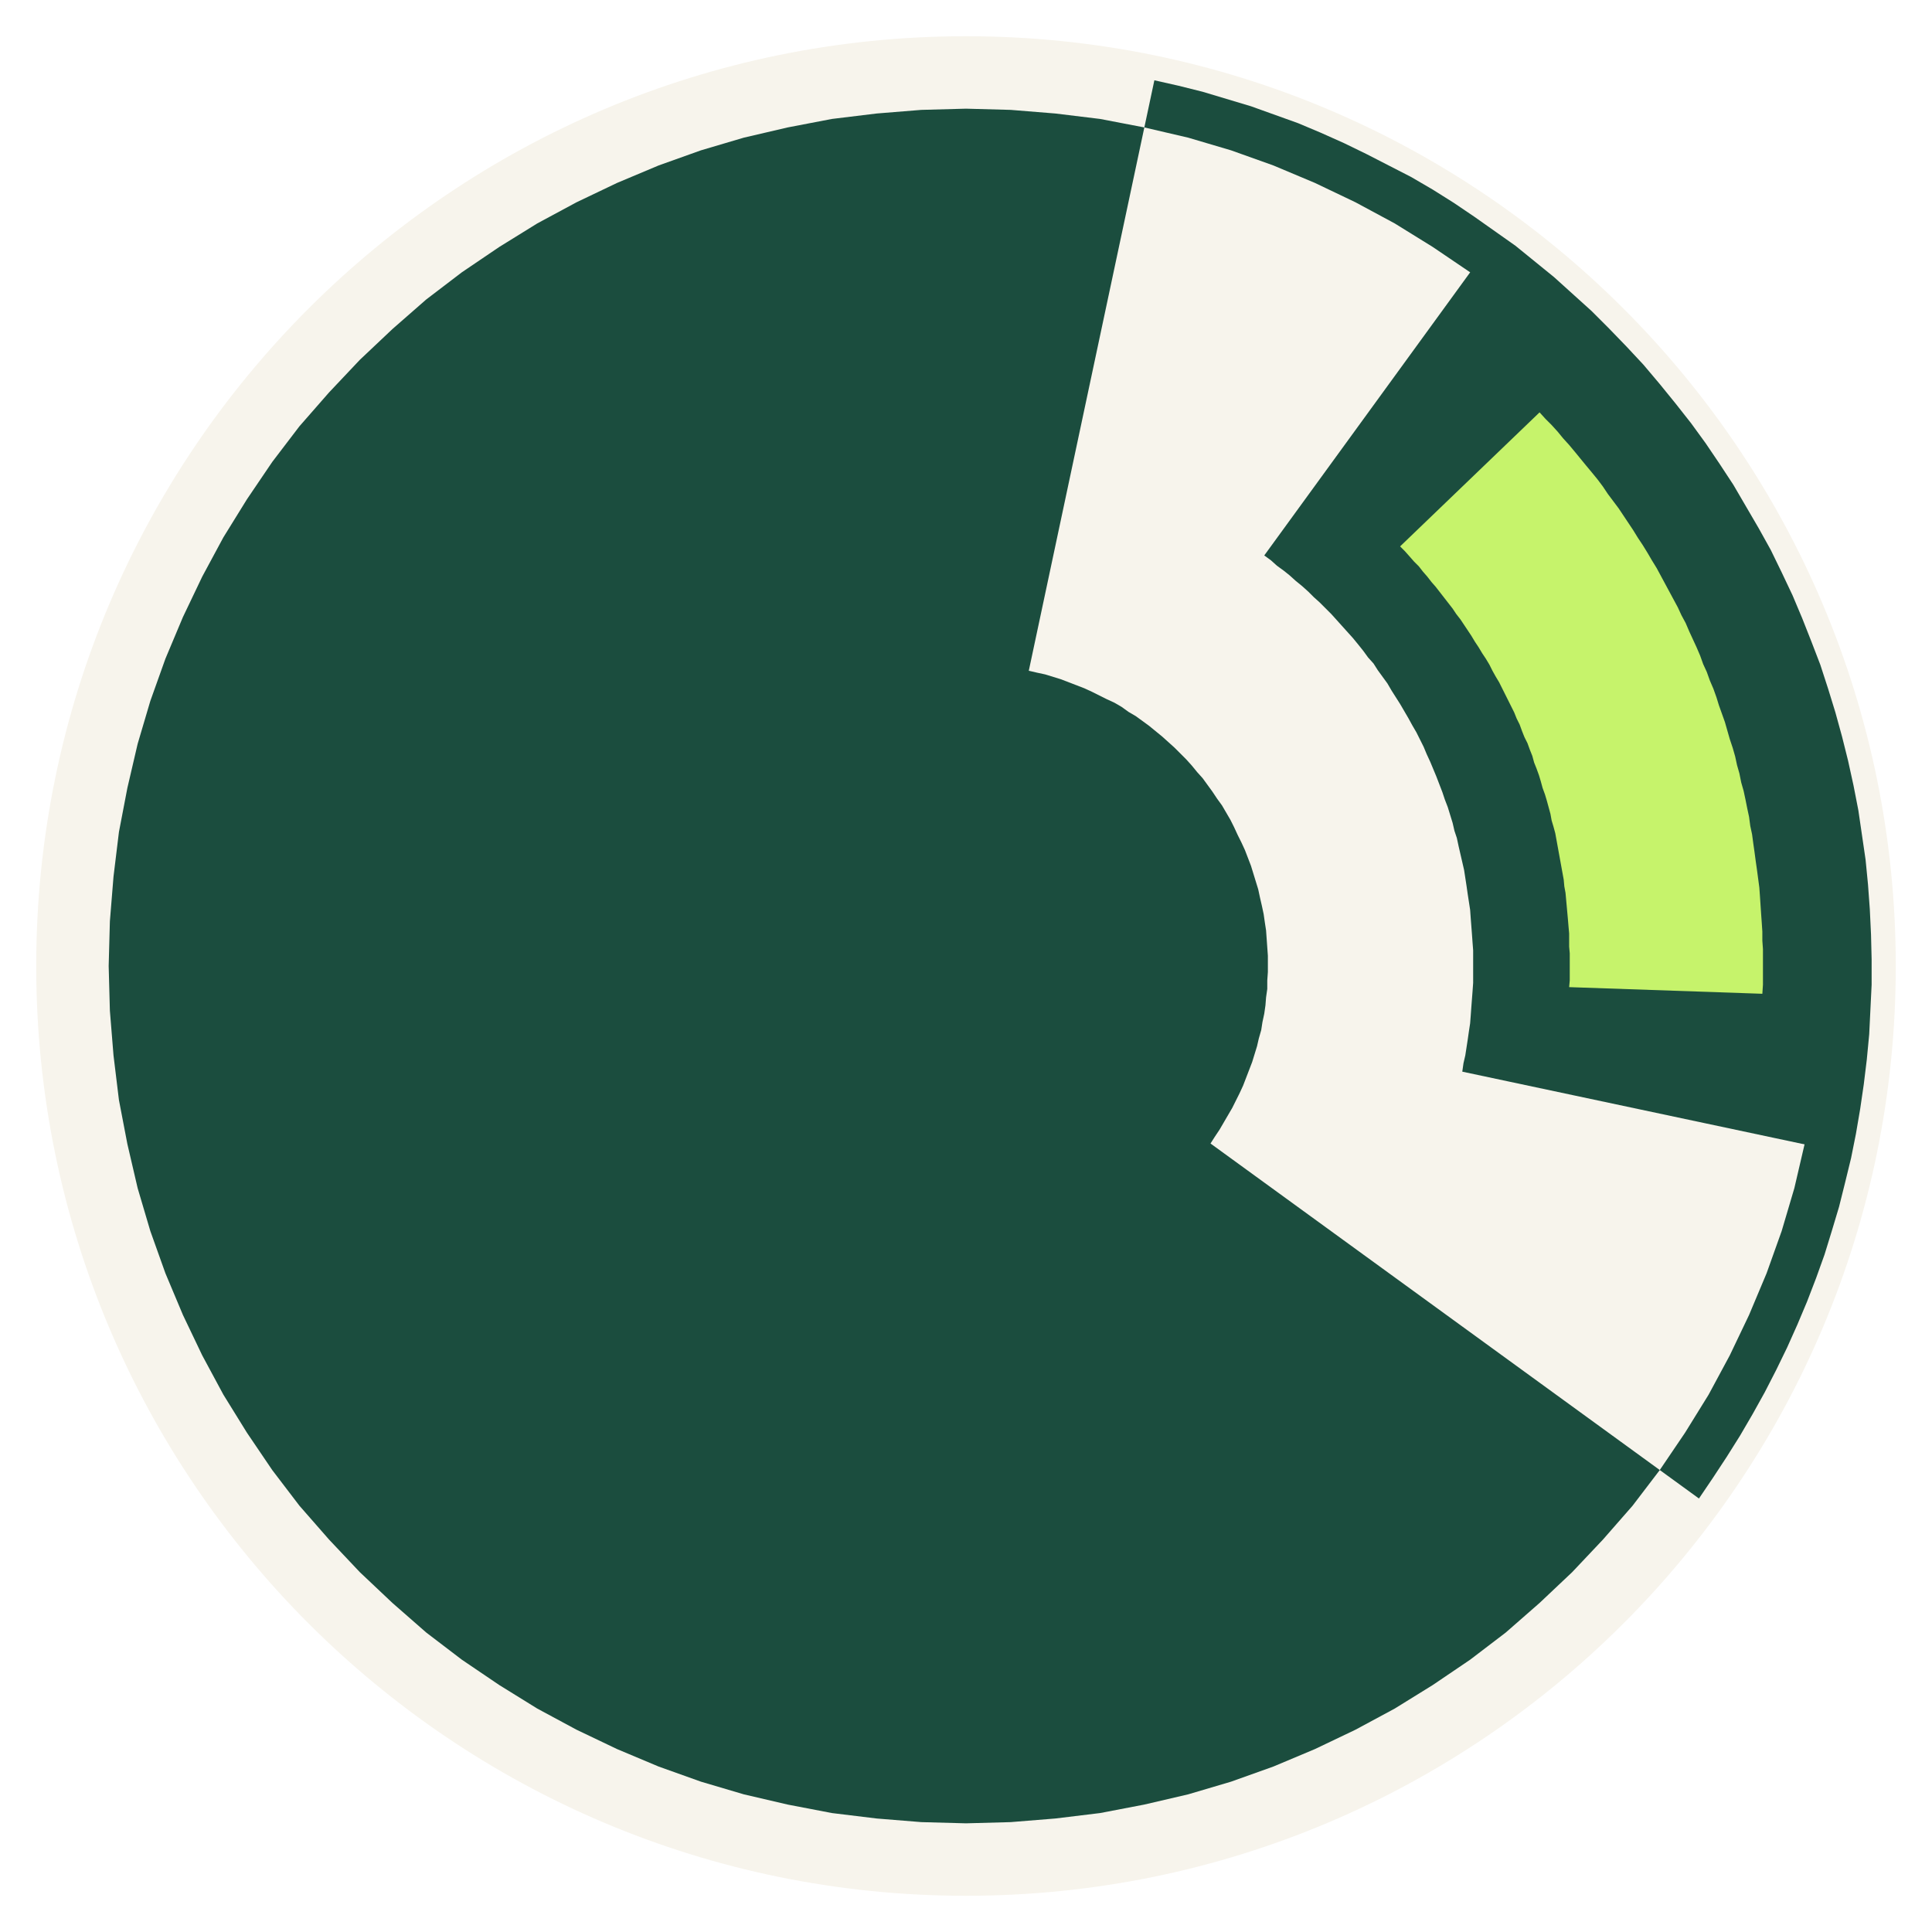
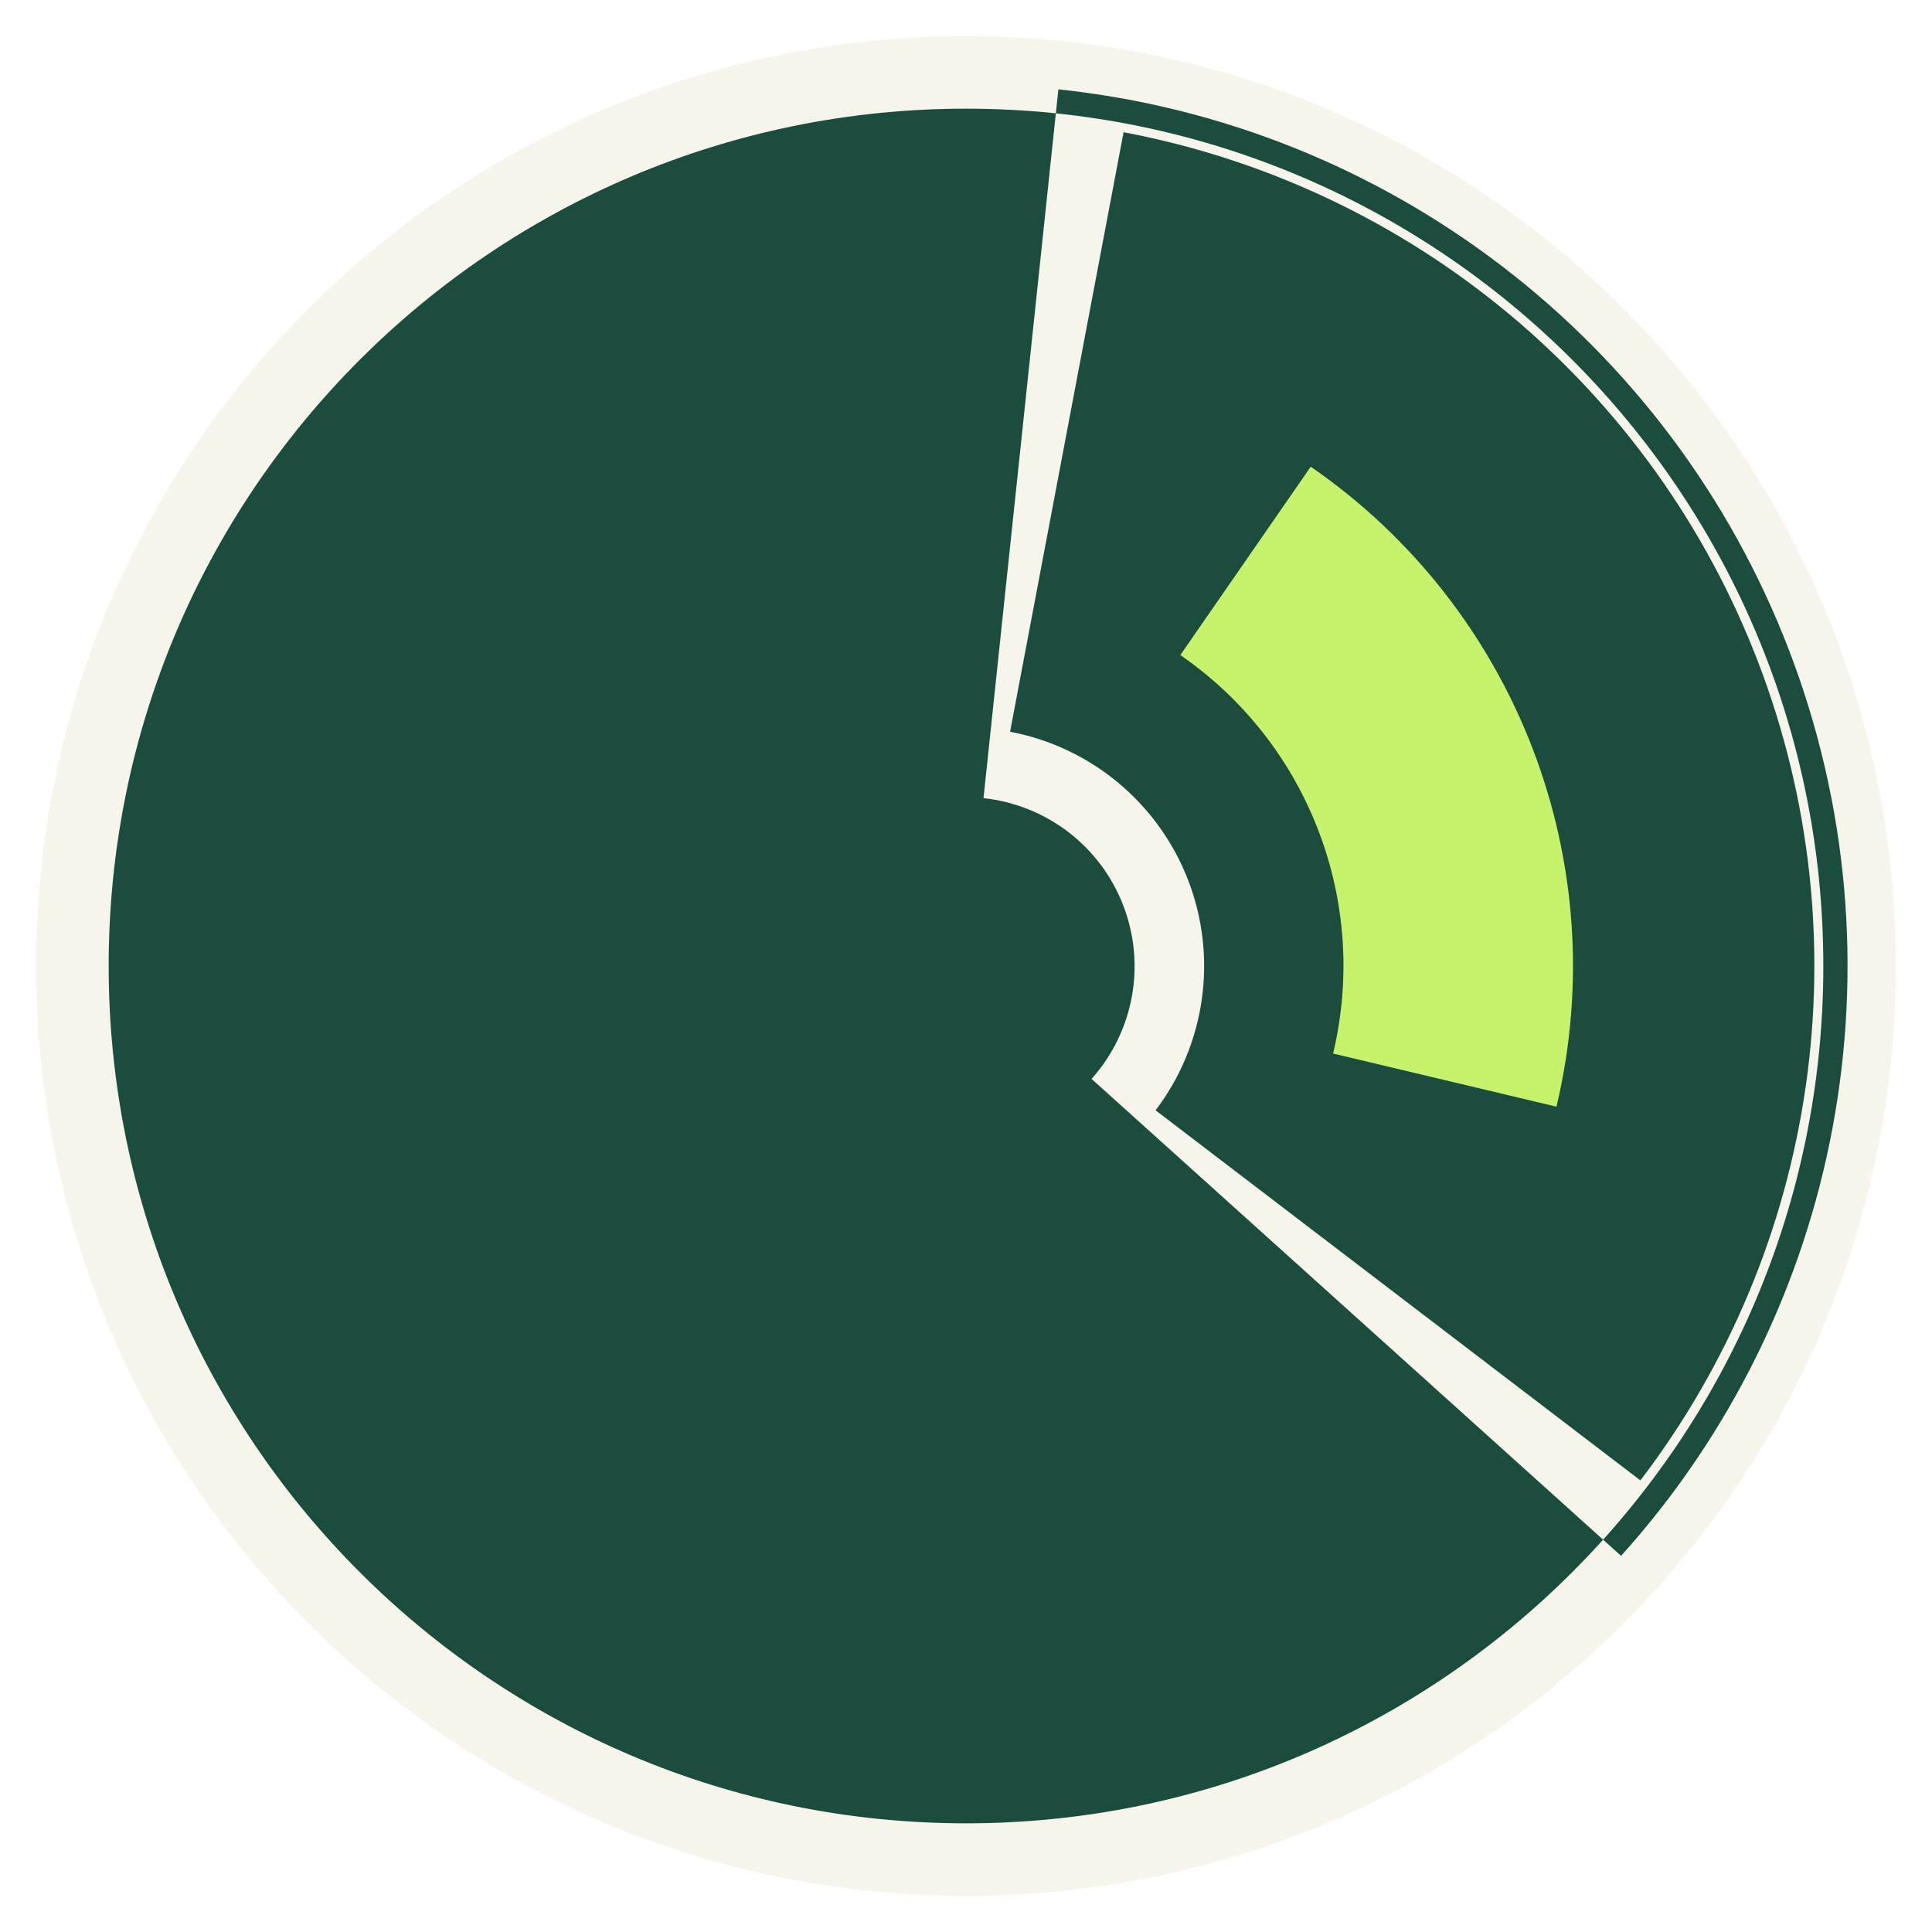
<svg xmlns="http://www.w3.org/2000/svg" viewBox="0 0 32 32" role="img" aria-label="Agent Allowance">
  <circle cx="16" cy="16" r="15.4" fill="#F7F4EC" />
-   <path fill="#1B4D3E" fill-rule="evenodd" d="M 30.20 16.00 L 30.18 15.26 L 30.12 14.52 L 30.03 13.78 L 29.89 13.05 L 29.72 12.32 L 29.51 11.61 L 29.26 10.91 L 28.97 10.22 L 28.65 9.55 L 28.30 8.90 L 27.91 8.27 L 27.49 7.65 L 27.04 7.06 L 26.55 6.50 L 26.04 5.96 L 25.50 5.45 L 24.94 4.96 L 24.35 4.51 L 23.73 4.09 L 23.10 3.70 L 22.45 3.35 L 21.78 3.03 L 21.09 2.74 L 20.39 2.49 L 19.68 2.28 L 18.95 2.11 L 18.22 1.97 L 17.48 1.88 L 16.74 1.82 L 16.00 1.80 L 15.26 1.82 L 14.52 1.88 L 13.78 1.97 L 13.05 2.11 L 12.32 2.28 L 11.61 2.49 L 10.91 2.74 L 10.22 3.03 L 9.55 3.35 L 8.90 3.70 L 8.27 4.09 L 7.65 4.51 L 7.06 4.96 L 6.50 5.45 L 5.96 5.96 L 5.45 6.50 L 4.96 7.06 L 4.51 7.65 L 4.09 8.27 L 3.70 8.90 L 3.35 9.55 L 3.03 10.22 L 2.74 10.91 L 2.49 11.61 L 2.28 12.32 L 2.11 13.05 L 1.97 13.78 L 1.88 14.52 L 1.82 15.26 L 1.80 16.00 L 1.82 16.74 L 1.88 17.48 L 1.97 18.22 L 2.11 18.95 L 2.28 19.68 L 2.49 20.39 L 2.74 21.09 L 3.03 21.78 L 3.35 22.45 L 3.70 23.10 L 4.09 23.73 L 4.51 24.35 L 4.96 24.94 L 5.45 25.50 L 5.96 26.04 L 6.50 26.55 L 7.06 27.04 L 7.65 27.49 L 8.27 27.91 L 8.90 28.30 L 9.55 28.65 L 10.22 28.97 L 10.91 29.26 L 11.61 29.51 L 12.32 29.72 L 13.05 29.89 L 13.78 30.03 L 14.52 30.12 L 15.26 30.18 L 16.00 30.20 L 16.74 30.18 L 17.48 30.12 L 18.22 30.03 L 18.95 29.89 L 19.68 29.72 L 20.39 29.51 L 21.09 29.26 L 21.78 28.97 L 22.45 28.65 L 23.10 28.30 L 23.73 27.91 L 24.35 27.49 L 24.94 27.04 L 25.50 26.55 L 26.04 26.04 L 26.55 25.50 L 27.04 24.94 L 27.49 24.35 L 27.91 23.73 L 28.30 23.10 L 28.65 22.45 L 28.97 21.78 L 29.26 21.09 L 29.51 20.39 L 29.72 19.68 L 29.89 18.95 L 30.03 18.22 L 30.12 17.48 L 30.18 16.74 Z M 28.14 24.82 L 28.37 24.48 L 28.60 24.13 L 28.82 23.78 L 29.03 23.42 L 29.23 23.06 L 29.42 22.69 L 29.60 22.32 L 29.77 21.94 L 29.93 21.56 L 30.08 21.17 L 30.22 20.78 L 30.34 20.39 L 30.46 19.99 L 30.56 19.59 L 30.66 19.18 L 30.74 18.78 L 30.81 18.37 L 30.87 17.96 L 30.92 17.55 L 30.96 17.13 L 30.98 16.72 L 31.00 16.31 L 31.00 15.89 L 30.99 15.48 L 30.97 15.06 L 30.94 14.65 L 30.90 14.24 L 30.84 13.83 L 30.78 13.42 L 30.70 13.01 L 30.61 12.60 L 30.51 12.20 L 30.40 11.80 L 30.28 11.41 L 30.15 11.01 L 30.00 10.62 L 29.85 10.24 L 29.69 9.86 L 29.51 9.48 L 29.33 9.11 L 29.13 8.75 L 28.92 8.39 L 28.71 8.03 L 28.48 7.68 L 28.25 7.34 L 28.01 7.01 L 27.75 6.68 L 27.49 6.36 L 27.22 6.04 L 26.94 5.74 L 26.65 5.44 L 26.36 5.15 L 26.05 4.87 L 25.74 4.59 L 25.42 4.33 L 25.10 4.07 L 24.76 3.83 L 24.42 3.59 L 24.08 3.36 L 23.73 3.14 L 23.37 2.93 L 23.00 2.74 L 22.63 2.55 L 22.26 2.37 L 21.88 2.20 L 21.50 2.04 L 21.11 1.90 L 20.72 1.76 L 20.32 1.64 L 19.92 1.52 L 19.52 1.42 L 19.12 1.33 L 17.04 11.11 L 17.17 11.14 L 17.31 11.17 L 17.44 11.21 L 17.57 11.25 L 17.70 11.30 L 17.83 11.35 L 17.96 11.40 L 18.09 11.46 L 18.21 11.52 L 18.33 11.58 L 18.46 11.64 L 18.58 11.71 L 18.69 11.79 L 18.81 11.86 L 18.92 11.94 L 19.03 12.02 L 19.14 12.11 L 19.25 12.20 L 19.35 12.29 L 19.45 12.38 L 19.55 12.48 L 19.65 12.58 L 19.74 12.68 L 19.83 12.79 L 19.92 12.89 L 20.00 13.00 L 20.08 13.11 L 20.16 13.23 L 20.24 13.34 L 20.31 13.46 L 20.38 13.58 L 20.44 13.70 L 20.50 13.83 L 20.56 13.95 L 20.62 14.08 L 20.67 14.21 L 20.72 14.34 L 20.76 14.47 L 20.80 14.60 L 20.84 14.73 L 20.87 14.87 L 20.90 15.00 L 20.93 15.14 L 20.95 15.28 L 20.97 15.41 L 20.98 15.55 L 20.99 15.69 L 21.00 15.83 L 21.00 15.96 L 21.00 16.10 L 20.99 16.24 L 20.99 16.38 L 20.97 16.52 L 20.96 16.65 L 20.94 16.79 L 20.91 16.93 L 20.89 17.06 L 20.85 17.20 L 20.82 17.33 L 20.78 17.46 L 20.74 17.59 L 20.69 17.72 L 20.64 17.85 L 20.59 17.98 L 20.53 18.11 L 20.47 18.23 L 20.41 18.35 L 20.34 18.47 L 20.27 18.59 L 20.20 18.71 L 20.12 18.83 L 20.05 18.94 Z" />
-   <path fill="#1B4D3E" d="M 30.48 19.08 L 30.52 18.85 L 30.57 18.61 L 30.61 18.38 L 30.64 18.14 L 30.68 17.91 L 30.70 17.68 L 30.73 17.44 L 30.75 17.20 L 30.77 16.97 L 30.78 16.73 L 30.79 16.49 L 30.80 16.26 L 30.80 16.02 L 30.80 15.78 L 30.79 15.55 L 30.78 15.31 L 30.77 15.07 L 30.75 14.84 L 30.73 14.60 L 30.71 14.37 L 30.68 14.13 L 30.65 13.90 L 30.61 13.66 L 30.58 13.43 L 30.53 13.20 L 30.49 12.97 L 30.44 12.73 L 30.38 12.50 L 30.32 12.27 L 30.26 12.04 L 30.20 11.82 L 30.13 11.59 L 30.06 11.37 L 29.98 11.14 L 29.90 10.92 L 29.82 10.70 L 29.73 10.48 L 29.64 10.26 L 29.55 10.04 L 29.45 9.82 L 29.35 9.61 L 29.25 9.40 L 29.14 9.19 L 29.03 8.98 L 28.91 8.77 L 28.80 8.56 L 28.67 8.36 L 28.55 8.16 L 28.42 7.96 L 28.29 7.76 L 28.16 7.56 L 28.02 7.37 L 27.88 7.18 L 27.74 6.99 L 27.60 6.80 L 27.45 6.62 L 27.30 6.44 L 27.14 6.26 L 26.98 6.08 L 26.82 5.91 L 26.66 5.73 L 26.50 5.57 L 26.33 5.40 L 26.16 5.23 L 25.98 5.07 L 25.81 4.92 L 25.63 4.76 L 25.45 4.61 L 25.26 4.46 L 25.08 4.31 L 24.89 4.17 L 24.70 4.03 L 20.94 9.20 L 21.05 9.28 L 21.15 9.37 L 21.26 9.45 L 21.36 9.53 L 21.46 9.62 L 21.57 9.71 L 21.67 9.80 L 21.76 9.89 L 21.86 9.98 L 21.96 10.08 L 22.05 10.17 L 22.14 10.27 L 22.23 10.37 L 22.32 10.47 L 22.41 10.57 L 22.50 10.68 L 22.58 10.78 L 22.66 10.89 L 22.75 10.99 L 22.82 11.10 L 22.90 11.21 L 22.98 11.32 L 23.05 11.44 L 23.12 11.55 L 23.19 11.66 L 23.26 11.78 L 23.33 11.90 L 23.39 12.01 L 23.46 12.13 L 23.52 12.25 L 23.58 12.37 L 23.63 12.49 L 23.69 12.62 L 23.74 12.74 L 23.79 12.86 L 23.84 12.99 L 23.89 13.12 L 23.93 13.24 L 23.98 13.37 L 24.02 13.50 L 24.06 13.63 L 24.09 13.76 L 24.13 13.88 L 24.16 14.02 L 24.19 14.15 L 24.22 14.28 L 24.25 14.41 L 24.27 14.54 L 24.29 14.67 L 24.31 14.81 L 24.33 14.94 L 24.35 15.07 L 24.36 15.21 L 24.37 15.34 L 24.38 15.47 L 24.39 15.61 L 24.40 15.74 L 24.40 15.88 L 24.40 16.01 L 24.40 16.15 L 24.40 16.28 L 24.39 16.42 L 24.38 16.55 L 24.37 16.68 L 24.36 16.82 L 24.35 16.95 L 24.33 17.08 L 24.31 17.22 L 24.29 17.35 L 24.27 17.48 L 24.24 17.61 L 24.22 17.75 Z" />
-   <path fill="#C6F36B" d="M 29.19 16.46 L 29.20 16.31 L 29.20 16.17 L 29.20 16.02 L 29.20 15.87 L 29.20 15.72 L 29.19 15.58 L 29.19 15.43 L 29.18 15.28 L 29.17 15.14 L 29.16 14.99 L 29.15 14.84 L 29.14 14.70 L 29.12 14.55 L 29.10 14.40 L 29.08 14.26 L 29.06 14.11 L 29.04 13.97 L 29.02 13.82 L 28.99 13.68 L 28.97 13.53 L 28.94 13.39 L 28.91 13.24 L 28.88 13.10 L 28.84 12.96 L 28.81 12.81 L 28.77 12.67 L 28.74 12.53 L 28.70 12.39 L 28.65 12.24 L 28.61 12.10 L 28.57 11.96 L 28.52 11.82 L 28.47 11.68 L 28.43 11.55 L 28.38 11.41 L 28.32 11.27 L 28.27 11.13 L 28.21 11.00 L 28.16 10.86 L 28.10 10.72 L 28.04 10.59 L 27.98 10.46 L 27.92 10.32 L 27.85 10.19 L 27.79 10.06 L 27.72 9.93 L 27.65 9.80 L 27.58 9.67 L 27.51 9.54 L 27.44 9.41 L 27.36 9.28 L 27.29 9.16 L 27.21 9.03 L 27.13 8.91 L 27.05 8.78 L 26.97 8.66 L 26.89 8.54 L 26.81 8.42 L 26.72 8.30 L 26.63 8.18 L 26.55 8.06 L 26.46 7.94 L 26.37 7.83 L 26.27 7.71 L 26.18 7.60 L 26.09 7.49 L 25.99 7.37 L 25.89 7.26 L 25.80 7.15 L 25.70 7.04 L 25.60 6.94 L 25.50 6.83 L 23.19 9.05 L 23.27 9.13 L 23.35 9.22 L 23.42 9.30 L 23.50 9.38 L 23.57 9.47 L 23.64 9.55 L 23.71 9.64 L 23.78 9.72 L 23.85 9.81 L 23.92 9.90 L 23.99 9.99 L 24.06 10.08 L 24.12 10.17 L 24.19 10.26 L 24.25 10.35 L 24.31 10.44 L 24.37 10.53 L 24.43 10.63 L 24.49 10.72 L 24.55 10.82 L 24.61 10.91 L 24.67 11.01 L 24.72 11.11 L 24.77 11.20 L 24.83 11.30 L 24.88 11.40 L 24.93 11.50 L 24.98 11.60 L 25.03 11.70 L 25.08 11.80 L 25.12 11.90 L 25.17 12.00 L 25.21 12.11 L 25.25 12.21 L 25.30 12.31 L 25.34 12.42 L 25.38 12.52 L 25.41 12.63 L 25.45 12.73 L 25.49 12.84 L 25.52 12.94 L 25.55 13.05 L 25.59 13.16 L 25.62 13.26 L 25.65 13.37 L 25.68 13.48 L 25.70 13.59 L 25.73 13.69 L 25.76 13.80 L 25.78 13.91 L 25.80 14.02 L 25.82 14.13 L 25.84 14.24 L 25.86 14.35 L 25.88 14.46 L 25.90 14.57 L 25.91 14.68 L 25.93 14.79 L 25.94 14.90 L 25.95 15.01 L 25.96 15.12 L 25.97 15.23 L 25.98 15.35 L 25.99 15.46 L 25.99 15.57 L 25.99 15.68 L 26.00 15.79 L 26.00 15.90 L 26.00 16.01 L 26.00 16.13 L 26.00 16.24 L 25.99 16.35 Z" />
+   <path fill="#1B4D3E" fill-rule="evenodd" d="M 30.20 16.00 A 14.20 14.20 0 1 1 1.80 16.00 A 14.20 14.20 0 1 1 30.20 16.00 Z M 26.85 25.77 A 14.60 14.60 0 0 0 17.53 1.48 L 16.29 13.22 A 2.80 2.80 0 0 1 18.08 17.87 Z" />
+   <path fill="#1B4D3E" d="M 27.17 24.52 A 14.05 14.05 0 0 0 18.61 2.19 L 16.73 12.12 A 3.95 3.95 0 0 1 19.14 18.39 Z" />
+   <path fill="#C6F36B" d="M 25.78 18.33 A 10.05 10.05 0 0 0 21.71 7.73 L 19.55 10.85 A 6.25 6.25 0 0 1 22.08 17.45 Z" />
</svg>
